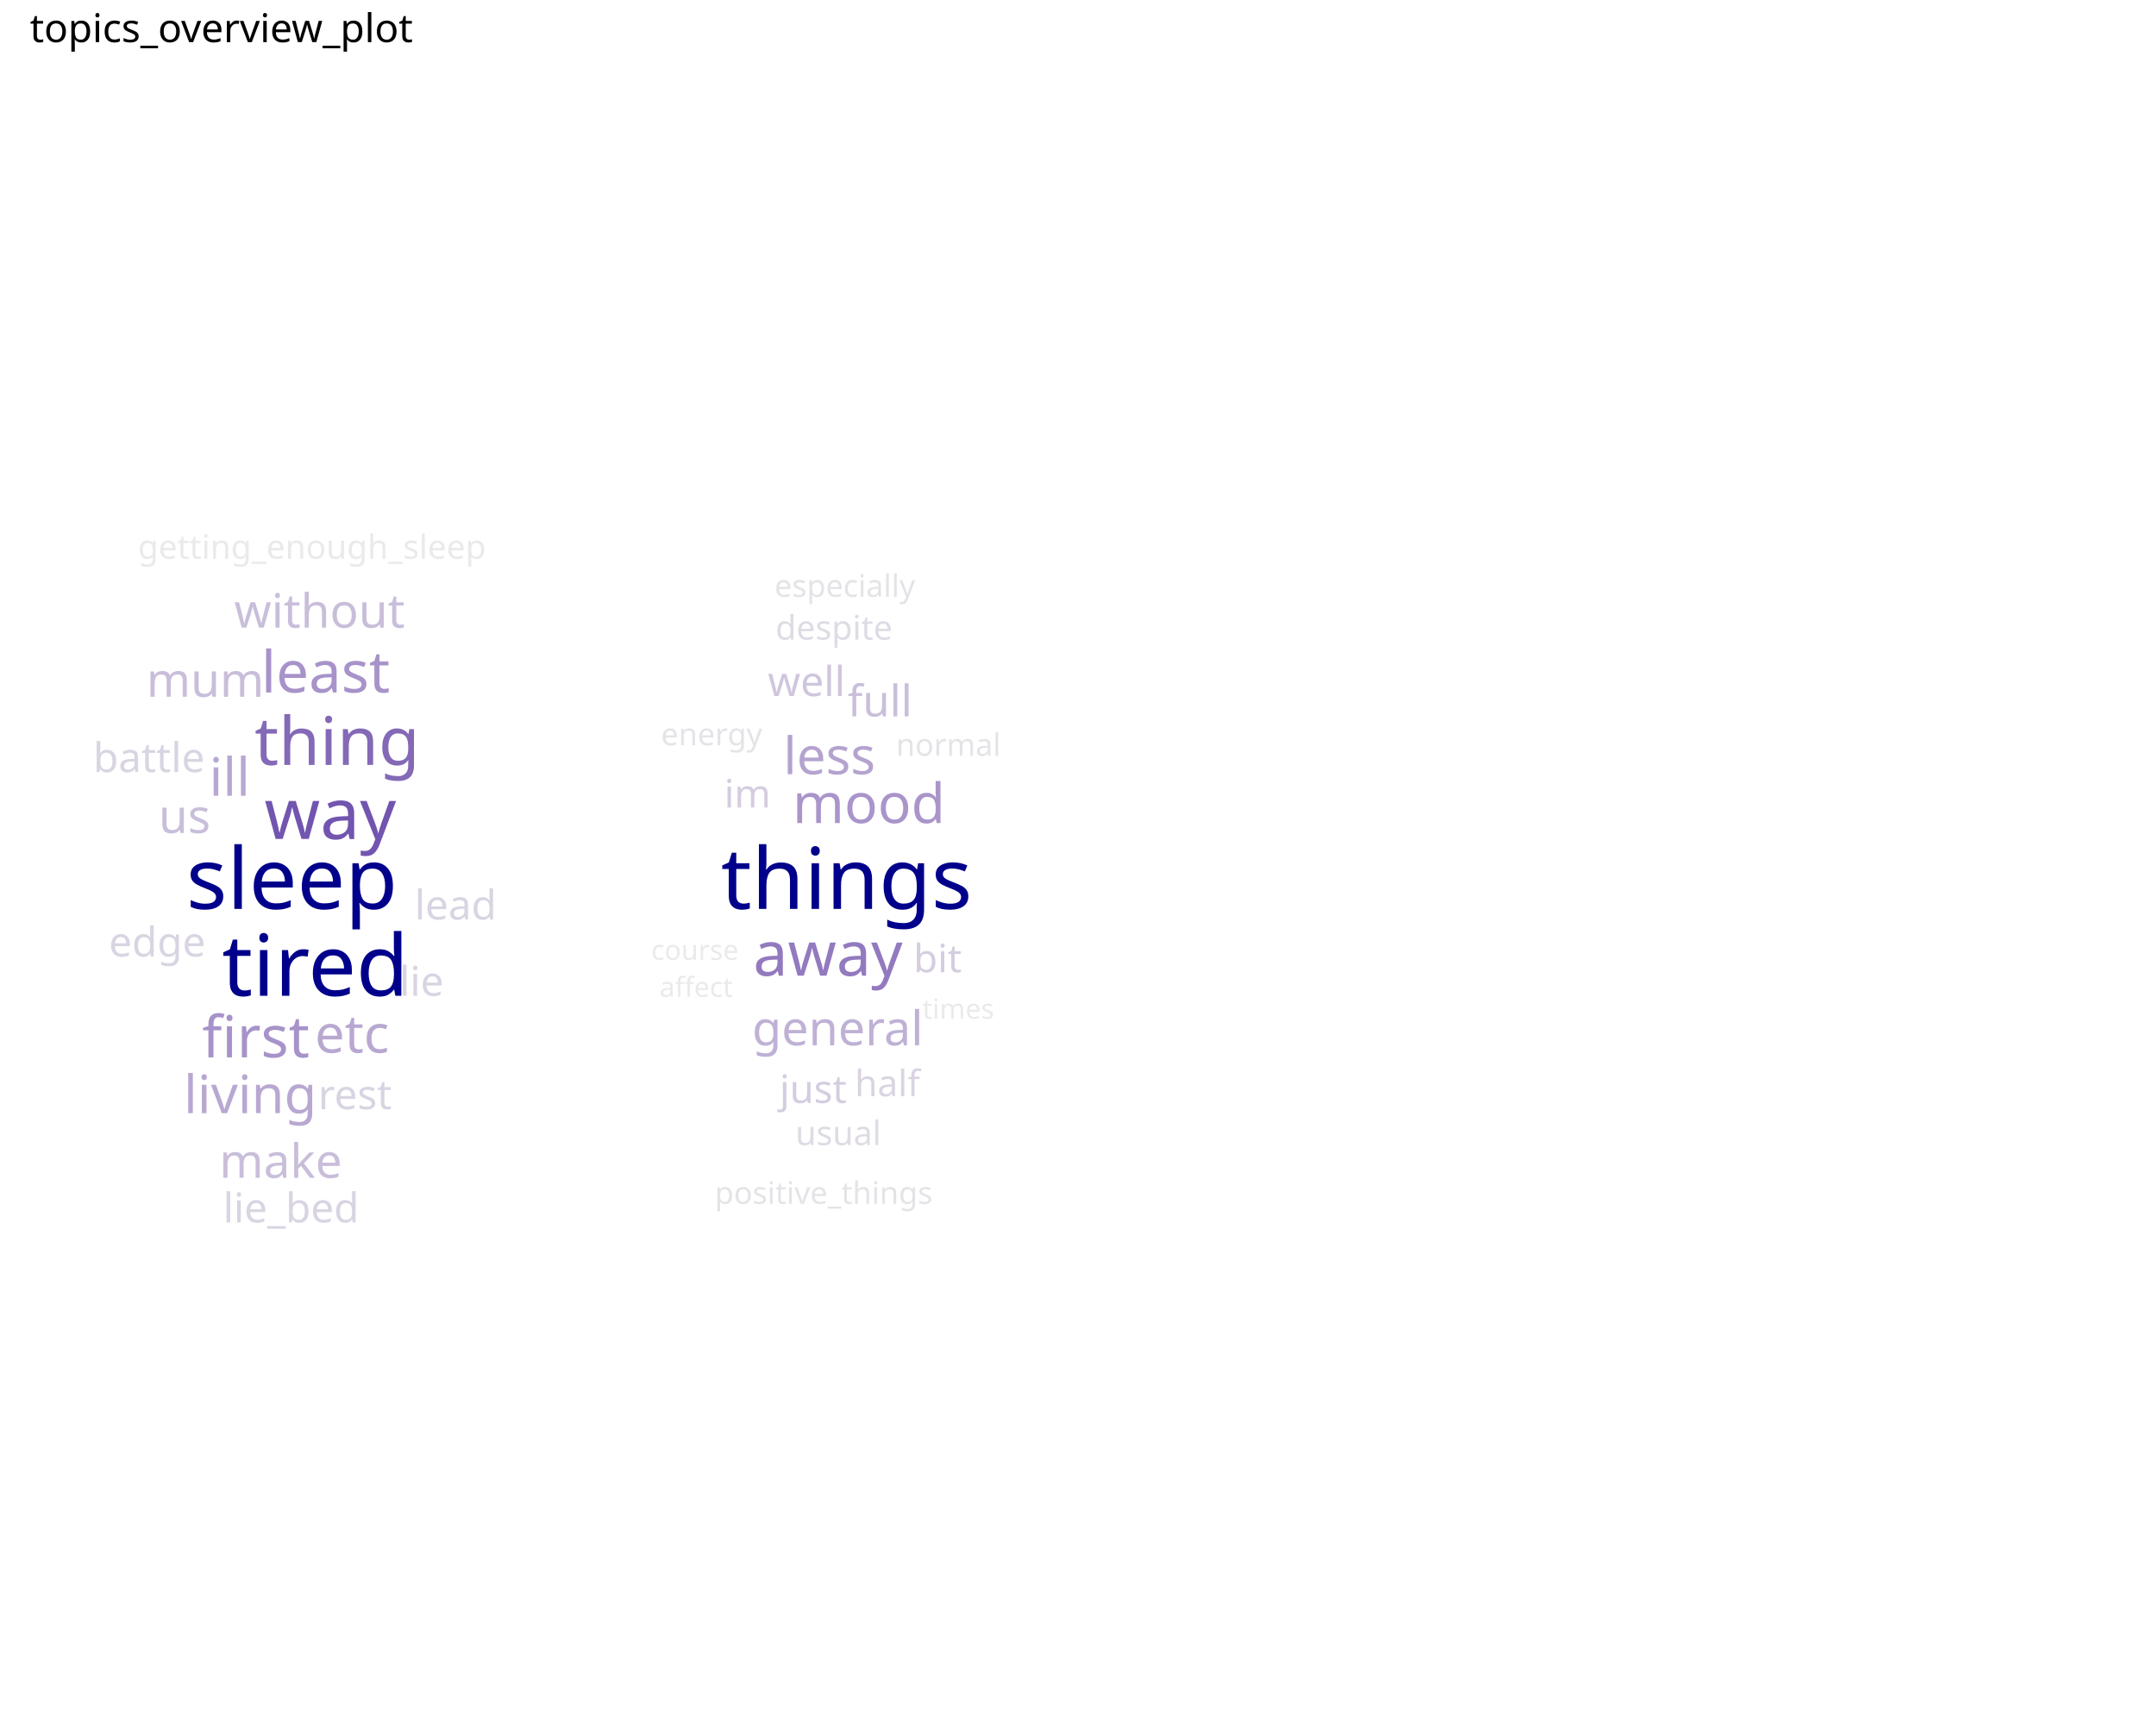
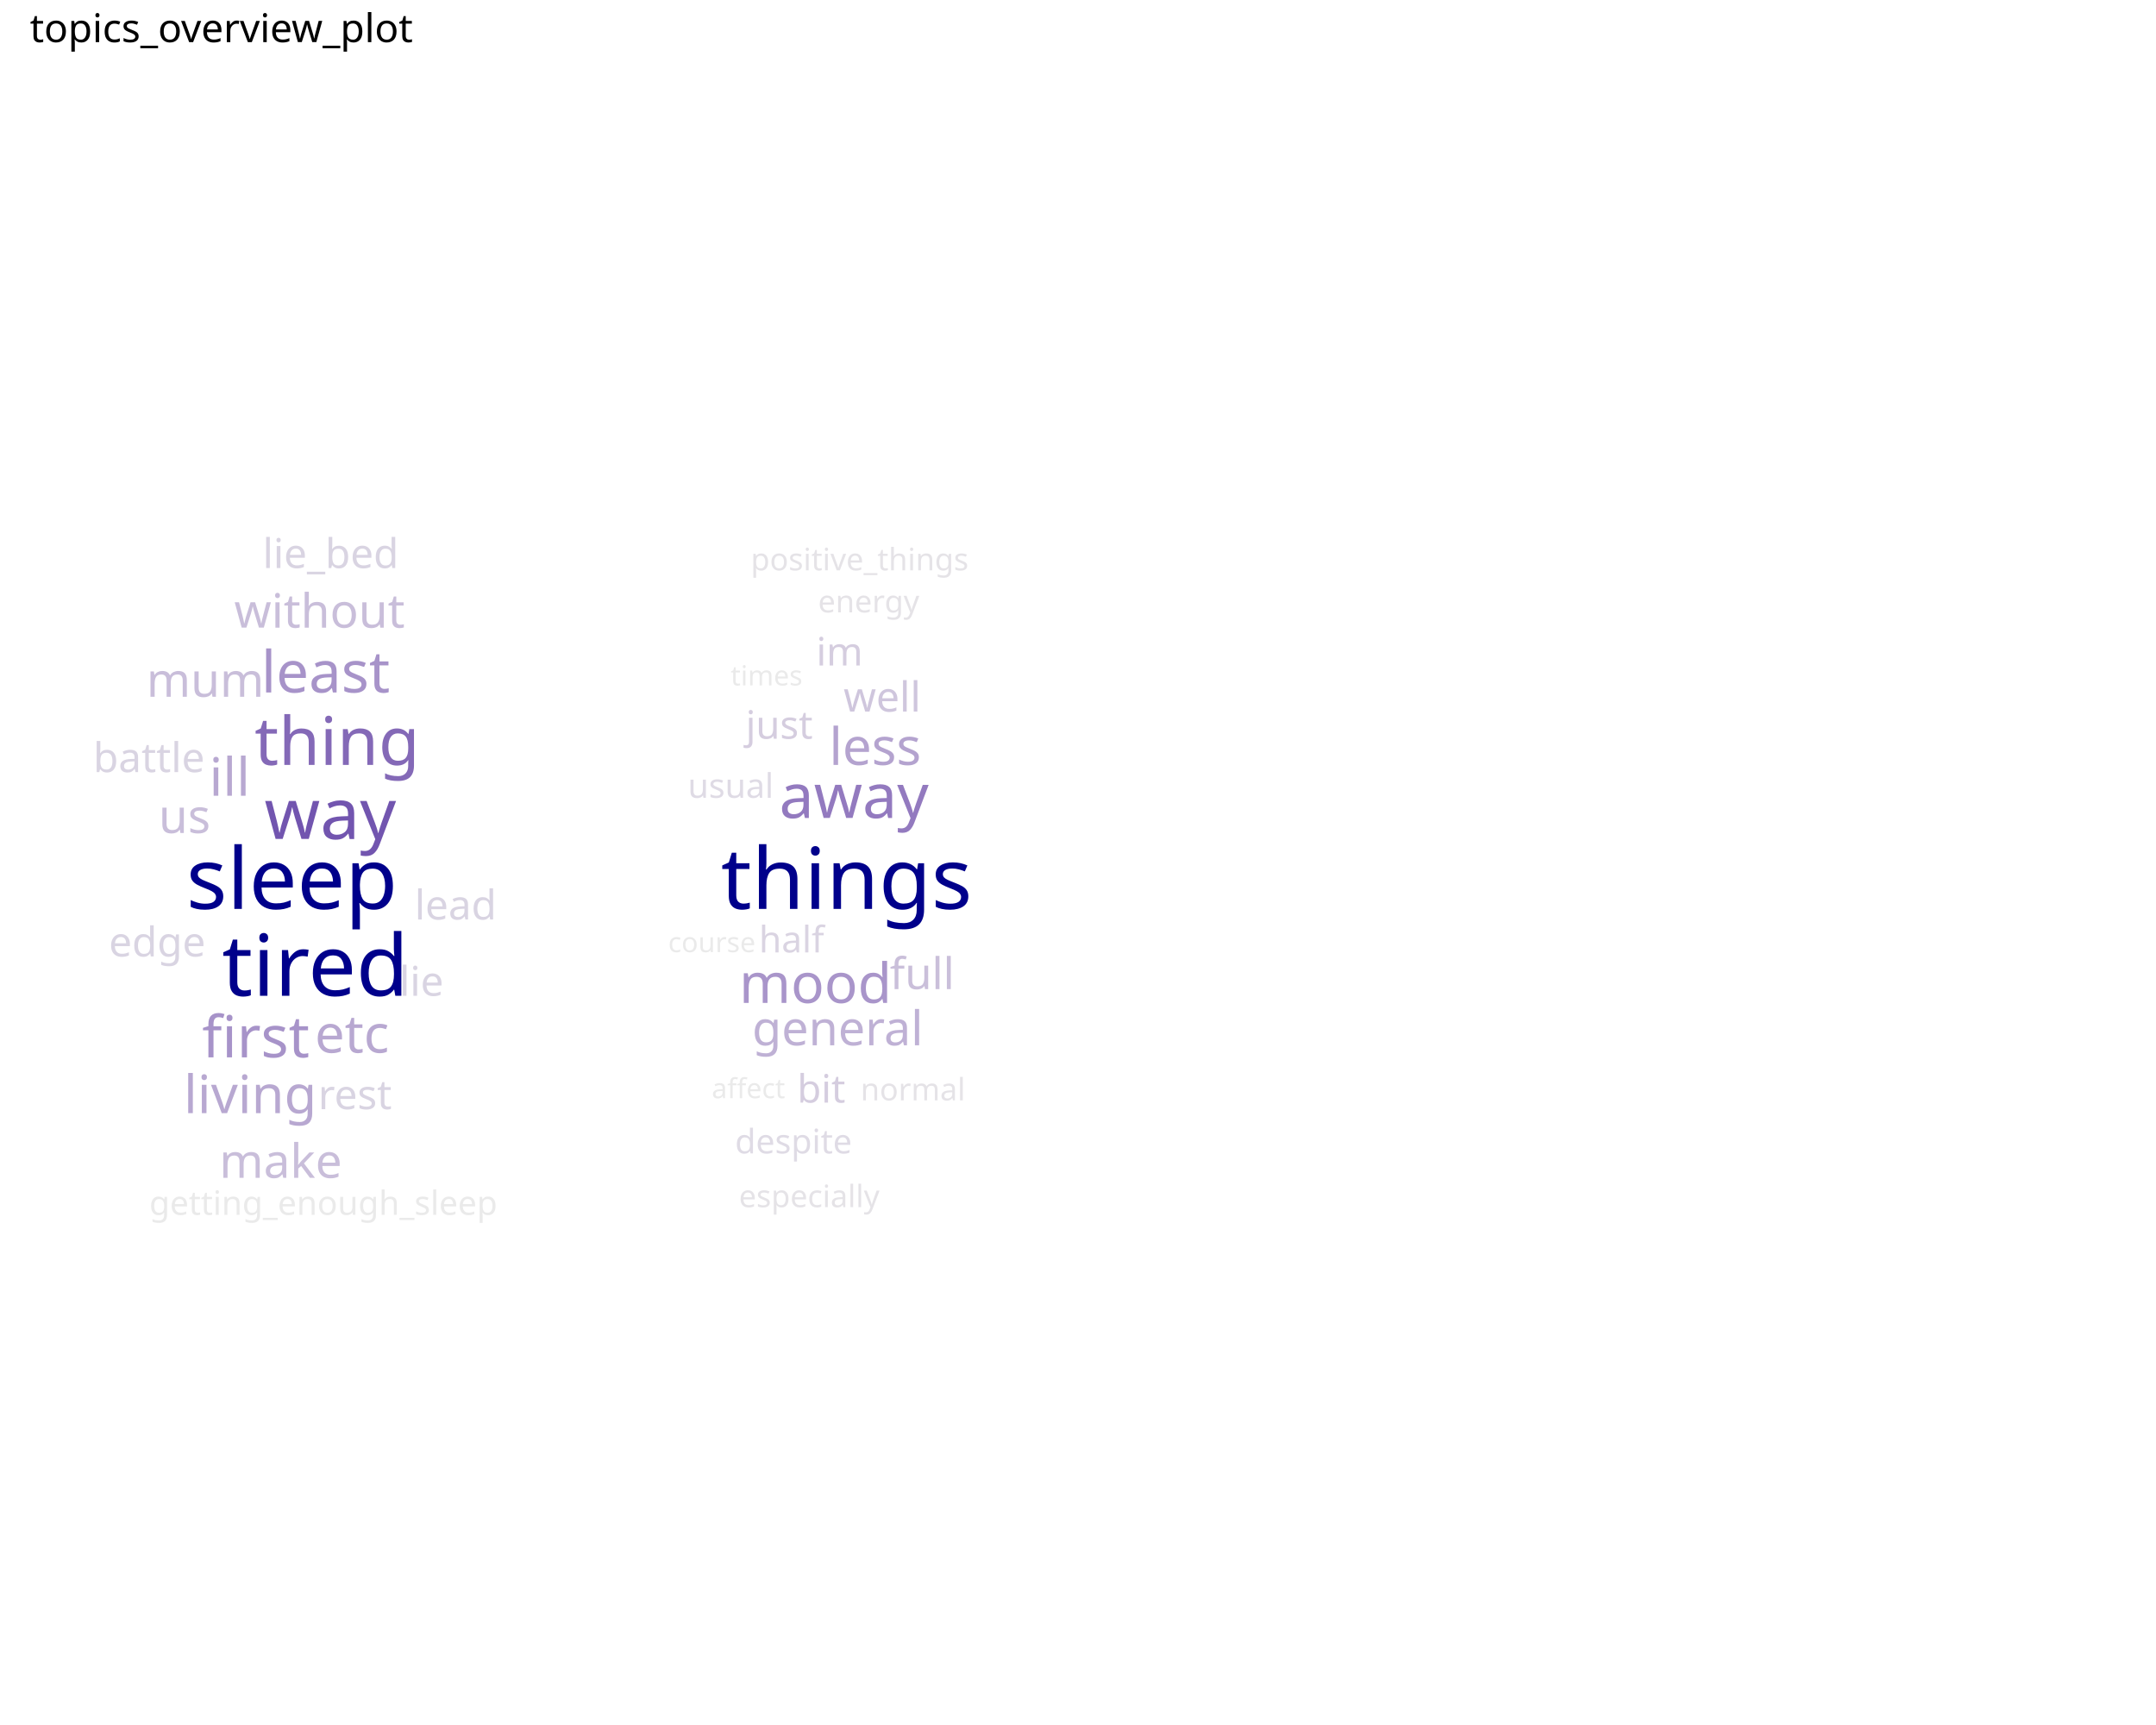
<svg xmlns="http://www.w3.org/2000/svg" class="svglite" data-engine-version="2.0" width="720.00pt" height="576.00pt" viewBox="0 0 720.00 576.00">
  <defs>
    <style type="text/css">
    .svglite line, .svglite polyline, .svglite polygon, .svglite path, .svglite rect, .svglite circle {
      fill: none;
      stroke: #000000;
      stroke-linecap: round;
      stroke-linejoin: round;
      stroke-miterlimit: 10.00;
    }
  </style>
  </defs>
  <rect width="100%" height="100%" style="stroke: none; fill: #FFFFFF;" />
  <defs>
    <clipPath id="cpMC4wMHw3MjAuMDB8MC4wMHw1NzYuMDA=">
      <rect x="0.00" y="0.00" width="720.00" height="576.00" />
    </clipPath>
  </defs>
  <g clip-path="url(#cpMC4wMHw3MjAuMDB8MC4wMHw1NzYuMDA=)">
    <rect x="0" y="0.00" width="720.00" height="576.00" style="stroke-width: 1.07; stroke: #FFFFFF; fill: #FFFFFF;" />
  </g>
  <defs>
    <clipPath id="cpOS45Nnw3MTUuMDJ8MjcuMjd8NTY2LjA0">
      <rect x="9.96" y="27.27" width="705.06" height="538.77" />
    </clipPath>
  </defs>
  <g clip-path="url(#cpOS45Nnw3MTUuMDJ8MjcuMjd8NTY2LjA0)">
</g>
  <g clip-path="url(#cpMC4wMHw3MjAuMDB8MC4wMHw1NzYuMDA=)">
</g>
  <defs>
    <clipPath id="cpNC45OHwxODcuNDd8MjIuMjl8NTcxLjAy">
      <rect x="4.98" y="22.29" width="182.49" height="548.73" />
    </clipPath>
  </defs>
  <g clip-path="url(#cpNC45OHwxODcuNDd8MjIuMjl8NTcxLjAy)">
    <rect x="4.98" y="22.29" width="182.49" height="548.73" style="stroke-width: 0.00; stroke: none;" />
  </g>
  <g clip-path="url(#cpMC4wMHw3MjAuMDB8MC4wMHw1NzYuMDA=)">
</g>
  <defs>
    <clipPath id="cpMTg3LjQ3fDM2OS45NnwyMi4yOXw1NzEuMDI=">
      <rect x="187.47" y="22.29" width="182.49" height="548.73" />
    </clipPath>
  </defs>
  <g clip-path="url(#cpMTg3LjQ3fDM2OS45NnwyMi4yOXw1NzEuMDI=)">
    <rect x="187.47" y="22.29" width="182.49" height="548.73" style="stroke-width: 0.00; stroke: none;" />
  </g>
  <g clip-path="url(#cpMC4wMHw3MjAuMDB8MC4wMHw1NzYuMDA=)">
</g>
  <defs>
    <clipPath id="cpOS45NnwxODIuNDl8MjcuMjd8NTY2LjA0">
      <rect x="9.96" y="27.27" width="172.53" height="538.77" />
    </clipPath>
  </defs>
  <g clip-path="url(#cpOS45NnwxODIuNDl8MjcuMjd8NTY2LjA0)">
    <text x="62.21" y="303.49" style="font-size: 28.45px; fill: #00008B; font-family: sans;" textLength="68.03px" lengthAdjust="spacingAndGlyphs">sleep</text>
    <text x="74.12" y="332.50" style="font-size: 28.45px; fill: #00008B; font-family: sans;" textLength="55.35px" lengthAdjust="spacingAndGlyphs">tired</text>
    <text x="88.29" y="280.17" style="font-size: 23.68px; fill: #7255AF; font-family: sans;" textLength="42.12px" lengthAdjust="spacingAndGlyphs">way</text>
    <text x="85.00" y="255.42" style="font-size: 22.33px; fill: #8469B7; font-family: sans;" textLength="48.41px" lengthAdjust="spacingAndGlyphs">thing</text>
    <text x="67.49" y="353.06" style="font-size: 19.34px; fill: #A793C9; font-family: sans;" textLength="31.15px" lengthAdjust="spacingAndGlyphs">first</text>
    <text x="87.23" y="231.23" style="font-size: 19.34px; fill: #A793C9; font-family: sans;" textLength="40.85px" lengthAdjust="spacingAndGlyphs">least</text>
    <text x="69.85" y="265.72" style="font-size: 17.66px; fill: #B8A8D1; font-family: sans;" textLength="11.76px" lengthAdjust="spacingAndGlyphs">ill</text>
    <text x="61.35" y="371.70" style="font-size: 17.66px; fill: #B8A8D1; font-family: sans;" textLength="40.24px" lengthAdjust="spacingAndGlyphs">living</text>
    <text x="105.15" y="351.51" style="font-size: 17.66px; fill: #B8A8D1; font-family: sans;" textLength="23.56px" lengthAdjust="spacingAndGlyphs">etc</text>
    <text x="78.21" y="209.59" style="font-size: 15.80px; fill: #C9BEDA; font-family: sans;" textLength="50.05px" lengthAdjust="spacingAndGlyphs">without</text>
    <text x="73.25" y="393.30" style="font-size: 15.80px; fill: #C9BEDA; font-family: sans;" textLength="38.64px" lengthAdjust="spacingAndGlyphs">make</text>
    <text x="52.97" y="278.16" style="font-size: 15.80px; fill: #C9BEDA; font-family: sans;" textLength="16.69px" lengthAdjust="spacingAndGlyphs">us</text>
    <text x="48.91" y="232.67" style="font-size: 15.80px; fill: #C9BEDA; font-family: sans;" textLength="35.12px" lengthAdjust="spacingAndGlyphs">mum</text>
    <text x="106.25" y="370.36" style="font-size: 13.69px; fill: #D9D4E2; font-family: sans;" textLength="22.82px" lengthAdjust="spacingAndGlyphs">rest</text>
    <text x="36.36" y="319.37" style="font-size: 13.69px; fill: #D9D4E2; font-family: sans;" textLength="30.45px" lengthAdjust="spacingAndGlyphs">edge</text>
    <text x="31.13" y="257.81" style="font-size: 13.69px; fill: #D9D4E2; font-family: sans;" textLength="33.48px" lengthAdjust="spacingAndGlyphs">battle</text>
    <text x="133.37" y="332.51" style="font-size: 13.69px; fill: #D9D4E2; font-family: sans;" textLength="13.69px" lengthAdjust="spacingAndGlyphs">lie</text>
-     <text x="74.50" y="408.18" style="font-size: 13.69px; fill: #D9D4E2; font-family: sans;" textLength="44.14px" lengthAdjust="spacingAndGlyphs">lie_bed</text>
+     <text x="87.73" y="189.67" style="font-size: 13.69px; fill: #D9D4E2; font-family: sans;" textLength="44.14px" lengthAdjust="spacingAndGlyphs">lie_bed</text>
    <text x="138.48" y="307.03" style="font-size: 13.69px; fill: #D9D4E2; font-family: sans;" textLength="25.87px" lengthAdjust="spacingAndGlyphs">lead</text>
-     <text x="46.05" y="186.58" style="font-size: 11.18px; fill: #EAEAEA; font-family: sans;" textLength="110.08px" lengthAdjust="spacingAndGlyphs">getting_enough_sleep</text>
+     <text x="49.85" y="405.66" style="font-size: 11.18px; fill: #EAEAEA; font-family: sans;" textLength="110.08px" lengthAdjust="spacingAndGlyphs">getting_enough_sleep</text>
  </g>
  <g clip-path="url(#cpMC4wMHw3MjAuMDB8MC4wMHw1NzYuMDA=)">
</g>
  <defs>
    <clipPath id="cpMTkyLjQ1fDM2NC45OHwyNy4yN3w1NjYuMDQ=">
      <rect x="192.45" y="27.27" width="172.53" height="538.77" />
    </clipPath>
  </defs>
  <g clip-path="url(#cpMTkyLjQ1fDM2NC45OHwyNy4yN3w1NjYuMDQ=)">
    <text x="240.75" y="303.49" style="font-size: 28.45px; fill: #00008B; font-family: sans;" textLength="75.93px" lengthAdjust="spacingAndGlyphs">things</text>
-     <text x="251.52" y="325.81" style="font-size: 20.64px; fill: #937ABF; font-family: sans;" textLength="48.21px" lengthAdjust="spacingAndGlyphs">away</text>
-     <text x="264.68" y="274.82" style="font-size: 18.47px; fill: #A995CA; font-family: sans;" textLength="46.20px" lengthAdjust="spacingAndGlyphs">mood</text>
-     <text x="261.60" y="258.51" style="font-size: 17.27px; fill: #B4A3CF; font-family: sans;" textLength="30.73px" lengthAdjust="spacingAndGlyphs">less</text>
+     <text x="260.21" y="273.14" style="font-size: 20.64px; fill: #937ABF; font-family: sans;" textLength="48.21px" lengthAdjust="spacingAndGlyphs">away</text>
+     <text x="246.84" y="334.88" style="font-size: 18.47px; fill: #A995CA; font-family: sans;" textLength="46.20px" lengthAdjust="spacingAndGlyphs">mood</text>
+     <text x="276.89" y="255.41" style="font-size: 17.27px; fill: #B4A3CF; font-family: sans;" textLength="30.73px" lengthAdjust="spacingAndGlyphs">less</text>
    <text x="251.17" y="349.04" style="font-size: 15.99px; fill: #BFB1D5; font-family: sans;" textLength="53.35px" lengthAdjust="spacingAndGlyphs">general</text>
-     <text x="283.07" y="239.22" style="font-size: 14.60px; fill: #CABFDA; font-family: sans;" textLength="18.66px" lengthAdjust="spacingAndGlyphs">full</text>
-     <text x="256.42" y="232.44" style="font-size: 13.85px; fill: #CFC6DD; font-family: sans;" textLength="23.86px" lengthAdjust="spacingAndGlyphs">well</text>
-     <text x="260.35" y="368.30" style="font-size: 13.06px; fill: #D5CDDF; font-family: sans;" textLength="20.33px" lengthAdjust="spacingAndGlyphs">just</text>
-     <text x="305.07" y="324.66" style="font-size: 13.06px; fill: #D5CDDF; font-family: sans;" textLength="13.79px" lengthAdjust="spacingAndGlyphs">bit</text>
-     <text x="241.84" y="269.65" style="font-size: 13.06px; fill: #D5CDDF; font-family: sans;" textLength="13.79px" lengthAdjust="spacingAndGlyphs">im</text>
-     <text x="285.47" y="366.05" style="font-size: 12.22px; fill: #DAD4E2; font-family: sans;" textLength="19.70px" lengthAdjust="spacingAndGlyphs">half</text>
-     <text x="265.62" y="382.37" style="font-size: 11.31px; fill: #DFDBE5; font-family: sans;" textLength="27.05px" lengthAdjust="spacingAndGlyphs">usual</text>
-     <text x="258.97" y="213.59" style="font-size: 11.31px; fill: #DFDBE5; font-family: sans;" textLength="36.49px" lengthAdjust="spacingAndGlyphs">despite</text>
-     <text x="299.22" y="252.36" style="font-size: 10.33px; fill: #E5E3E7; font-family: sans;" textLength="31.58px" lengthAdjust="spacingAndGlyphs">normal</text>
-     <text x="220.75" y="248.84" style="font-size: 10.33px; fill: #E5E3E7; font-family: sans;" textLength="31.59px" lengthAdjust="spacingAndGlyphs">energy</text>
-     <text x="238.70" y="401.98" style="font-size: 10.33px; fill: #E5E3E7; font-family: sans;" textLength="68.34px" lengthAdjust="spacingAndGlyphs">positive_things</text>
-     <text x="258.66" y="199.29" style="font-size: 10.33px; fill: #E5E3E7; font-family: sans;" textLength="45.37px" lengthAdjust="spacingAndGlyphs">especially</text>
-     <text x="308.03" y="340.16" style="font-size: 9.24px; fill: #EAEAEA; font-family: sans;" textLength="22.09px" lengthAdjust="spacingAndGlyphs">times</text>
-     <text x="217.47" y="320.51" style="font-size: 9.24px; fill: #EAEAEA; font-family: sans;" textLength="27.75px" lengthAdjust="spacingAndGlyphs">course</text>
-     <text x="220.22" y="332.86" style="font-size: 9.24px; fill: #EAEAEA; font-family: sans;" textLength="22.61px" lengthAdjust="spacingAndGlyphs">affect</text>
+     <text x="297.16" y="330.27" style="font-size: 14.60px; fill: #CABFDA; font-family: sans;" textLength="18.66px" lengthAdjust="spacingAndGlyphs">full</text>
+     <text x="281.70" y="237.61" style="font-size: 13.85px; fill: #CFC6DD; font-family: sans;" textLength="23.86px" lengthAdjust="spacingAndGlyphs">well</text>
+     <text x="249.03" y="246.68" style="font-size: 13.06px; fill: #D5CDDF; font-family: sans;" textLength="20.33px" lengthAdjust="spacingAndGlyphs">just</text>
+     <text x="266.22" y="368.18" style="font-size: 13.06px; fill: #D5CDDF; font-family: sans;" textLength="13.79px" lengthAdjust="spacingAndGlyphs">bit</text>
+     <text x="272.59" y="222.22" style="font-size: 13.06px; fill: #D5CDDF; font-family: sans;" textLength="13.79px" lengthAdjust="spacingAndGlyphs">im</text>
+     <text x="253.45" y="318.02" style="font-size: 12.22px; fill: #DAD4E2; font-family: sans;" textLength="19.70px" lengthAdjust="spacingAndGlyphs">half</text>
+     <text x="229.70" y="266.40" style="font-size: 11.31px; fill: #DFDBE5; font-family: sans;" textLength="27.05px" lengthAdjust="spacingAndGlyphs">usual</text>
+     <text x="245.45" y="385.14" style="font-size: 11.31px; fill: #DFDBE5; font-family: sans;" textLength="36.49px" lengthAdjust="spacingAndGlyphs">despite</text>
+     <text x="287.38" y="367.42" style="font-size: 10.33px; fill: #E5E3E7; font-family: sans;" textLength="31.58px" lengthAdjust="spacingAndGlyphs">normal</text>
+     <text x="273.20" y="204.49" style="font-size: 10.33px; fill: #E5E3E7; font-family: sans;" textLength="31.59px" lengthAdjust="spacingAndGlyphs">energy</text>
+     <text x="250.72" y="190.44" style="font-size: 10.33px; fill: #E5E3E7; font-family: sans;" textLength="68.34px" lengthAdjust="spacingAndGlyphs">positive_things</text>
+     <text x="246.76" y="403.09" style="font-size: 10.33px; fill: #E5E3E7; font-family: sans;" textLength="45.37px" lengthAdjust="spacingAndGlyphs">especially</text>
+     <text x="244.01" y="228.87" style="font-size: 9.24px; fill: #EAEAEA; font-family: sans;" textLength="22.09px" lengthAdjust="spacingAndGlyphs">times</text>
+     <text x="223.13" y="317.93" style="font-size: 9.24px; fill: #EAEAEA; font-family: sans;" textLength="27.75px" lengthAdjust="spacingAndGlyphs">course</text>
+     <text x="237.68" y="366.70" style="font-size: 9.24px; fill: #EAEAEA; font-family: sans;" textLength="22.61px" lengthAdjust="spacingAndGlyphs">affect</text>
  </g>
  <g clip-path="url(#cpMC4wMHw3MjAuMDB8MC4wMHw1NzYuMDA=)">
    <text x="9.96" y="14.07" style="font-size: 13.20px; font-family: sans;" textLength="122.55px" lengthAdjust="spacingAndGlyphs">topics_overview_plot</text>
  </g>
</svg>
